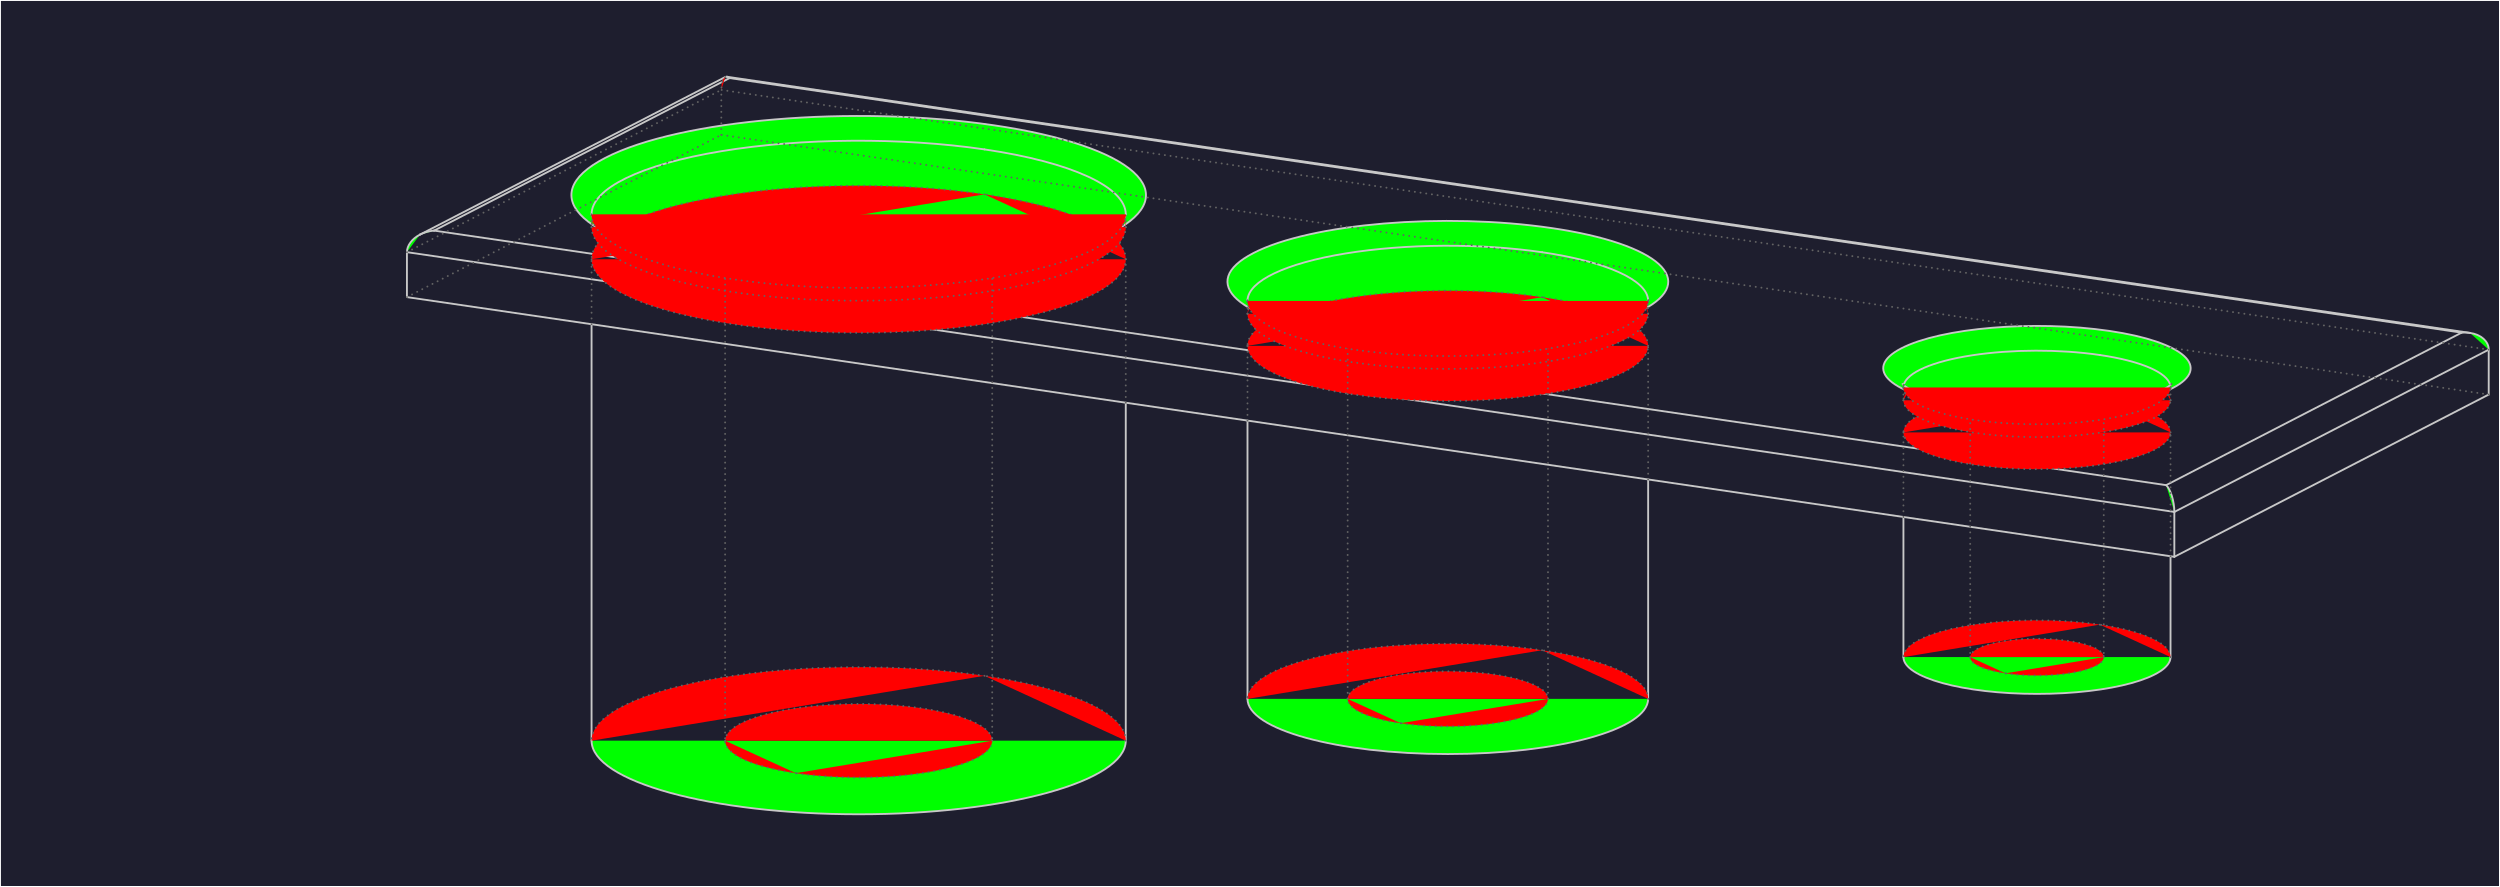
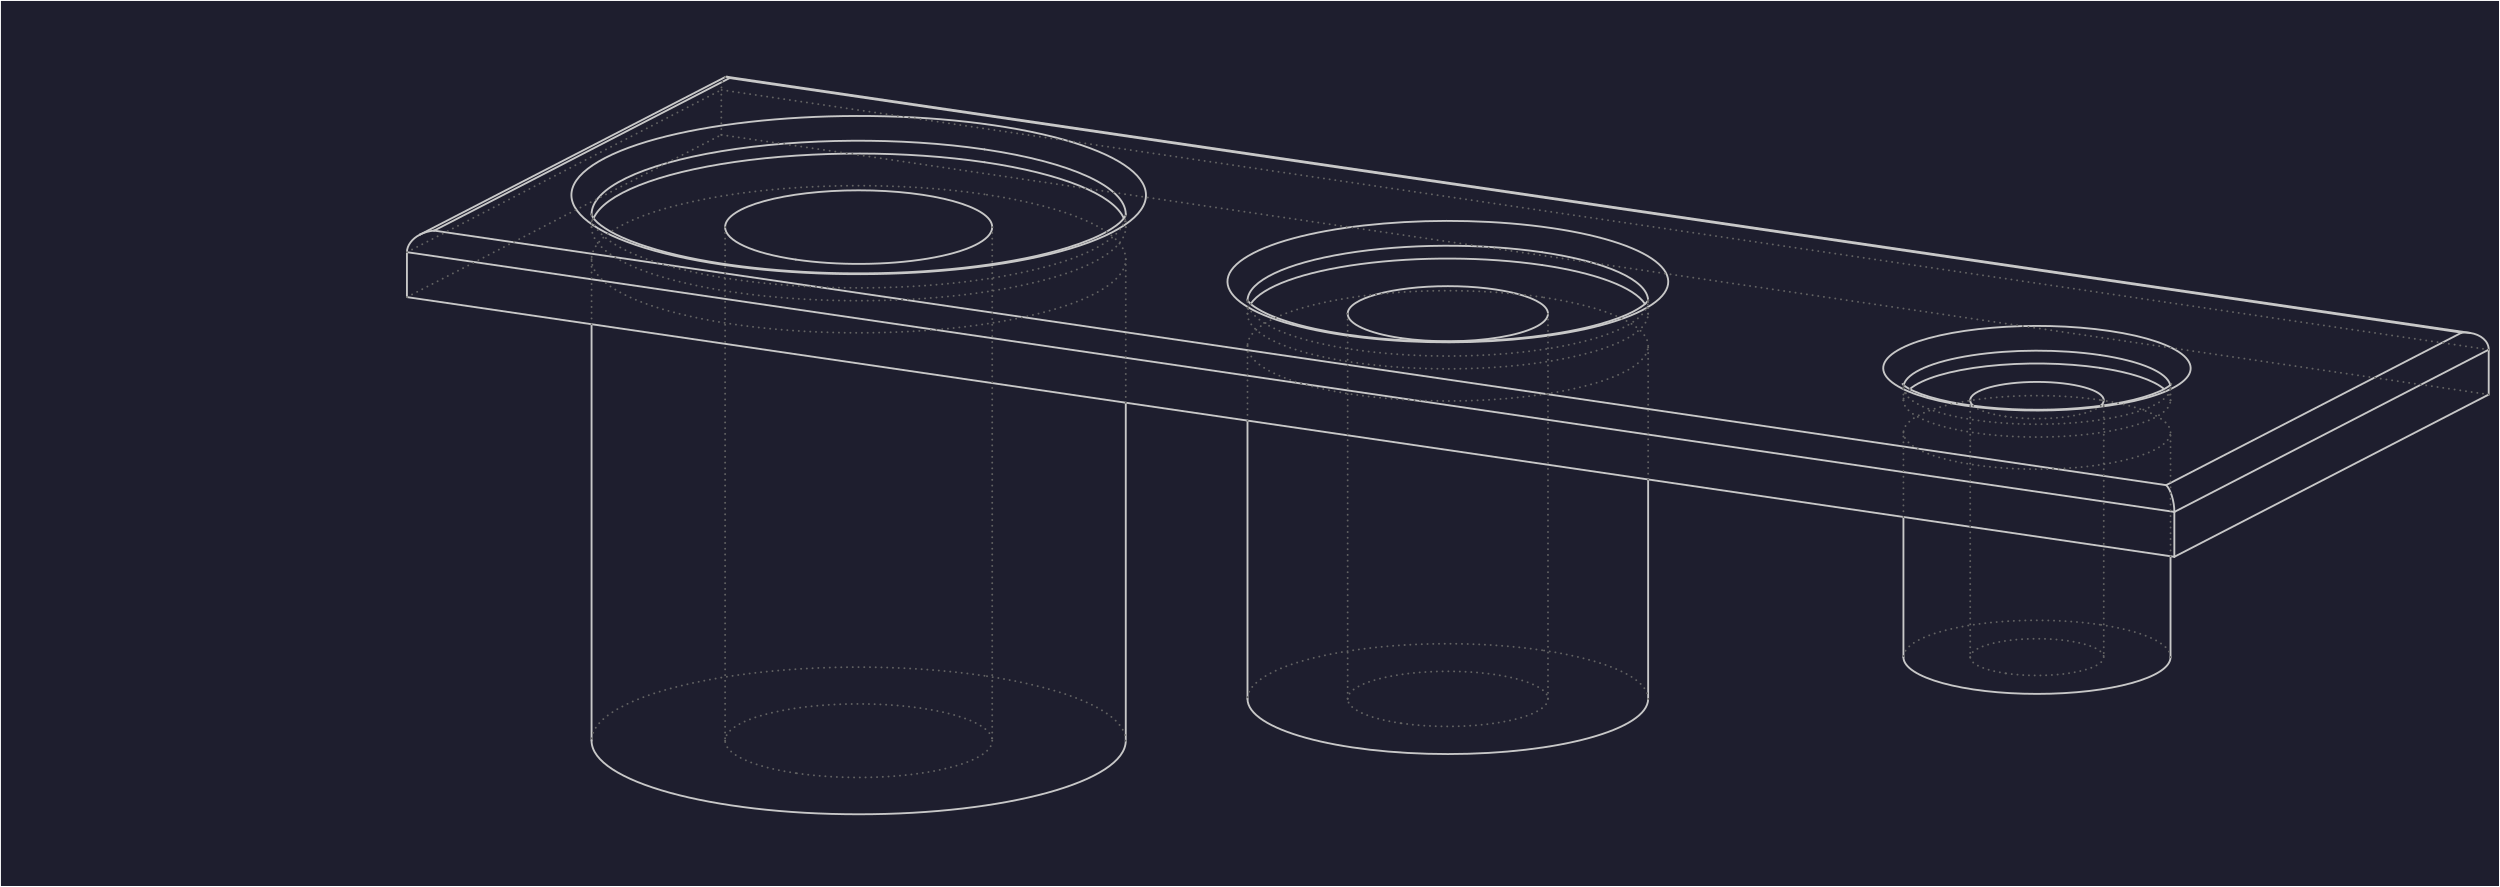
<svg xmlns="http://www.w3.org/2000/svg" width="120.09mm" height="42.606mm" viewBox="-18.719 -6.641 37.439 13.282" version="1.1">
  <g transform="scale(1,-1)" stroke-linecap="round">
    <g fill="rgb(30,30,46)" stroke="none" stroke-width="0.028">
      <path d="M -18.705,6.627 L -18.705,-6.627 L 18.705,-6.627 L 18.705,6.627 L -18.705,6.627" />
    </g>
-     <g fill="rgb(0,255,0)" stroke="rgb(200,200,200)" stroke-width="0.028" id="Visible">
+     <g fill="none" stroke="rgb(200,200,200)" stroke-width="0.028" id="Visible">
      <line x1="13.843" y1="-1.697" x2="13.843" y2="-1.025" />
      <line x1="13.843" y1="-1.697" x2="-12.625" y2="2.192" />
      <line x1="-12.625" y1="2.192" x2="-12.625" y2="2.865" />
      <line x1="18.551" y1="0.733" x2="18.551" y2="1.405" />
      <line x1="13.843" y1="-1.697" x2="18.551" y2="0.733" />
      <path d="M 13.843,-1.025 C 13.845,-0.872 13.786,-0.681 13.72,-0.624" />
      <path d="M -12.625,2.865 C -12.625,2.964 -12.549,3.067 -12.43,3.128" />
      <path d="M -12.43,3.128 Q -12.332,3.178 -12.219,3.188" />
      <path d="M 18.551,1.405 C 18.553,1.528 18.434,1.634 18.27,1.656" />
      <path d="M 18.27,1.656 Q 18.209,1.665 18.145,1.66" />
      <path d="M -7.794,5.472 Q -7.813,5.489 -7.832,5.492" />
      <path d="M -7.832,5.492 Q -7.845,5.494 -7.858,5.488" />
      <path d="M 9.786,-3.199 A 2.0,0.551 0.0 1,1 13.786,-3.199" />
      <path d="M -0.037,-3.825 A 3.0,0.826 0.0 1,1 5.963,-3.825" />
      <path d="M -9.86,-4.451 A 4.0,1.102 0.0 1,1 -1.86,-4.451" />
      <path d="M 12.727,1.133 A 2.0,0.551 0.0 0,1 9.881,0.814" />
      <path d="M 13.691,0.814 A 2.0,0.551 0.0 0,1 12.727,1.133" />
      <path d="M 4.375,2.672 A 3.0,0.826 0.0 0,1 0.011,2.09" />
      <path d="M 5.915,2.09 A 3.0,0.826 0.0 0,1 4.375,2.672" />
      <path d="M -3.976,4.212 A 4.0,1.102 0.0 0,1 -9.83,3.372" />
      <path d="M -1.889,3.372 A 4.0,1.102 0.0 0,1 -3.976,4.212" />
      <path d="M 10.831,0.565 A 1.0,0.275 180.0 0,0 10.786,0.647" />
      <path d="M 10.786,0.647 A 1.0,0.275 180.0 0,0 12.786,0.647" />
      <path d="M 12.786,0.647 A 1.0,0.275 180.0 0,0 12.741,0.565" />
      <path d="M 2.257,1.579 A 1.5,0.413 180.0 0,0 1.463,1.943" />
      <path d="M 1.463,1.943 A 1.5,0.413 180.0 0,0 4.463,1.943" />
      <path d="M 4.463,1.943 A 1.5,0.413 180.0 0,0 2.257,1.579" />
      <path d="M -6.801,2.754 A 2.0,0.551 180.0 0,0 -7.86,3.24" />
      <path d="M -7.86,3.24 A 2.0,0.551 180.0 0,0 -3.86,3.24" />
      <path d="M -3.86,3.24 A 2.0,0.551 180.0 0,0 -6.801,2.754" />
      <line x1="13.843" y1="-1.025" x2="-12.625" y2="2.865" />
      <line x1="13.843" y1="-1.025" x2="18.551" y2="1.405" />
      <line x1="13.72" y1="-0.624" x2="-12.219" y2="3.188" />
      <line x1="13.72" y1="-0.624" x2="18.145" y2="1.66" />
      <line x1="-12.219" y1="3.188" x2="-7.794" y2="5.472" />
      <line x1="18.145" y1="1.66" x2="-7.794" y2="5.472" />
      <path d="M 12.868,1.686 A 2.3,0.633 0.0 0,1 10.703,0.568 A 2.3,0.633 0.0 0,1 12.868,1.686" />
      <path d="M 4.517,3.226 A 3.3,0.909 0.0 0,1 1.41,1.622 A 3.3,0.909 0.0 0,1 4.517,3.226" />
      <path d="M -3.835,4.765 A 4.3,1.184 0.0 0,1 -7.884,2.675 A 4.3,1.184 0.0 0,1 -3.835,4.765" />
      <path d="M 12.727,1.325 A 2.0,0.551 0.0 0,1 9.79,0.874" />
      <path d="M 13.782,0.874 A 2.0,0.551 0.0 0,1 12.727,1.325" />
      <path d="M 4.375,2.864 A 3.0,0.826 0.0 0,1 -0.037,2.144" />
      <path d="M 5.963,2.144 A 3.0,0.826 0.0 0,1 4.375,2.864" />
      <path d="M -3.976,4.404 A 4.0,1.102 0.0 0,1 -9.86,3.432" />
      <path d="M -1.86,3.432 A 4.0,1.102 0.0 0,1 -3.976,4.404" />
      <line x1="-12.43" y1="3.128" x2="-7.858" y2="5.488" />
      <line x1="13.786" y1="-3.199" x2="13.786" y2="-1.689" />
      <line x1="9.786" y1="-3.199" x2="9.786" y2="-1.101" />
      <line x1="5.963" y1="-3.825" x2="5.963" y2="-0.539" />
      <line x1="-0.037" y1="-3.825" x2="-0.037" y2="0.342" />
      <line x1="-1.86" y1="-4.451" x2="-1.86" y2="0.61" />
      <line x1="-9.86" y1="-4.451" x2="-9.86" y2="1.786" />
      <line x1="18.27" y1="1.656" x2="-7.832" y2="5.492" />
      <path d="M 9.773,0.891 C 9.772,0.891 9.779,0.884 9.794,0.87 C 9.808,0.858 9.831,0.843 9.863,0.824 C 9.953,0.772 10.118,0.708 10.329,0.657 C 10.723,0.559 11.278,0.502 11.828,0.505 C 12.346,0.507 12.86,0.563 13.233,0.654 C 13.447,0.706 13.614,0.77 13.706,0.823 C 13.772,0.859 13.8,0.891 13.798,0.891" />
      <path d="M -0.039,2.147 C -0.039,2.148 -0.034,2.134 -0.005,2.105 C 0.026,2.071 0.089,2.029 0.182,1.978 C 0.356,1.886 0.633,1.791 0.974,1.717 C 1.541,1.592 2.285,1.522 3.025,1.527 C 3.857,1.53 4.68,1.629 5.239,1.788 C 5.449,1.848 5.615,1.91 5.739,1.975 C 5.835,2.027 5.899,2.07 5.931,2.104 C 5.96,2.134 5.965,2.148 5.965,2.147" />
      <path d="M -9.86,3.432 C -9.859,3.43 -9.859,3.428 -9.859,3.426 C -9.859,3.424 -9.857,3.42 -9.855,3.414 C -9.852,3.402 -9.836,3.379 -9.808,3.345 C -9.768,3.298 -9.693,3.242 -9.583,3.177 C -9.363,3.051 -9.006,2.921 -8.562,2.818 C -7.795,2.639 -6.764,2.539 -5.742,2.548 C -4.604,2.555 -3.484,2.699 -2.751,2.927 C -2.494,3.006 -2.291,3.089 -2.14,3.175 C -2.028,3.241 -1.952,3.297 -1.911,3.345 C -1.882,3.379 -1.866,3.402 -1.863,3.415 C -1.86,3.424 -1.859,3.43 -1.86,3.432" />
    </g>
-     <g fill="rgb(255,0,0)" stroke="rgb(99,99,99)" stroke-width="0.028" id="Hidden" stroke-dasharray="0.001 0.085">
+     <g fill="none" stroke="rgb(99,99,99)" stroke-width="0.028" id="Hidden" stroke-dasharray="0.001 0.085">
      <line x1="-12.625" y1="2.192" x2="-7.917" y2="4.622" />
      <line x1="18.551" y1="0.733" x2="-7.917" y2="4.622" />
      <path d="M 12.727,0.652 A 2.0,0.551 0.0 0,1 9.786,0.166" />
      <path d="M 9.786,0.166 A 2.0,0.551 0.0 1,1 13.786,0.166" />
      <path d="M 13.786,0.166 A 2.0,0.551 0.0 0,1 12.727,0.652" />
      <path d="M 4.375,2.191 A 3.0,0.826 0.0 0,1 -0.037,1.462" />
      <path d="M -0.037,1.462 A 3.0,0.826 0.0 1,1 5.963,1.462" />
      <path d="M 5.963,1.462 A 3.0,0.826 0.0 0,1 4.375,2.191" />
      <path d="M -3.976,3.731 A 4.0,1.102 0.0 0,1 -9.86,2.759" />
      <path d="M -9.86,2.759 A 4.0,1.102 0.0 1,1 -1.86,2.759" />
      <path d="M -1.86,2.759 A 4.0,1.102 0.0 0,1 -3.976,3.731" />
      <line x1="-7.917" y1="4.622" x2="-7.917" y2="5.295" />
      <path d="M -7.858,5.488 C -7.894,5.47 -7.917,5.394 -7.917,5.295" />
      <path d="M 12.727,-2.713 A 2.0,0.551 0.0 0,1 9.786,-3.199" />
      <path d="M 13.786,-3.199 A 2.0,0.551 0.0 0,1 12.727,-2.713" />
      <path d="M 4.375,-3.096 A 3.0,0.826 0.0 0,1 -0.037,-3.825" />
      <path d="M 5.963,-3.825 A 3.0,0.826 0.0 0,1 4.375,-3.096" />
      <path d="M -3.976,-3.479 A 4.0,1.102 0.0 0,1 -9.86,-4.451" />
      <path d="M -1.86,-4.451 A 4.0,1.102 0.0 0,1 -3.976,-3.479" />
      <path d="M 11.315,-3.442 A 1.0,0.275 180.0 0,0 10.786,-3.199" />
      <path d="M 10.786,-3.199 A 1.0,0.275 180.0 0,0 12.786,-3.199" />
      <path d="M 12.786,-3.199 A 1.0,0.275 180.0 0,0 11.315,-3.442" />
      <path d="M 2.257,-4.189 A 1.5,0.413 180.0 0,0 1.463,-3.825" />
      <path d="M 1.463,-3.825 A 1.5,0.413 180.0 0,0 4.463,-3.825" />
      <path d="M 4.463,-3.825 A 1.5,0.413 180.0 0,0 2.257,-4.189" />
      <path d="M -6.801,-4.937 A 2.0,0.551 180.0 0,0 -7.86,-4.451" />
      <path d="M -7.86,-4.451 A 2.0,0.551 180.0 0,0 -3.86,-4.451" />
      <path d="M -3.86,-4.451 A 2.0,0.551 180.0 0,0 -6.801,-4.937" />
      <path d="M 9.881,0.814 A 2.0,0.551 0.0 0,1 9.786,0.647" />
      <path d="M 9.786,0.647 A 2.0,0.551 0.0 1,1 13.786,0.647" />
      <path d="M 13.786,0.647 A 2.0,0.551 0.0 0,1 13.691,0.814" />
      <path d="M 0.011,2.09 A 3.0,0.826 0.0 0,1 -0.037,1.943" />
      <path d="M -0.037,1.943 A 3.0,0.826 0.0 1,1 5.963,1.943" />
      <path d="M 5.963,1.943 A 3.0,0.826 0.0 0,1 5.915,2.09" />
      <path d="M -9.83,3.372 A 4.0,1.102 0.0 0,1 -9.86,3.24" />
      <path d="M -9.86,3.24 A 4.0,1.102 0.0 1,1 -1.86,3.24" />
      <path d="M -1.86,3.24 A 4.0,1.102 0.0 0,1 -1.889,3.372" />
      <path d="M 11.315,0.404 A 1.0,0.275 180.0 0,0 10.831,0.565" />
      <path d="M 12.741,0.565 A 1.0,0.275 180.0 0,0 11.315,0.404" />
      <line x1="13.786" y1="-1.689" x2="13.786" y2="0.166" />
      <line x1="9.786" y1="-1.101" x2="9.786" y2="0.166" />
      <line x1="5.963" y1="-0.539" x2="5.963" y2="1.462" />
      <line x1="-0.037" y1="0.342" x2="-0.037" y2="1.462" />
      <line x1="-1.86" y1="0.61" x2="-1.86" y2="2.759" />
      <line x1="-9.86" y1="1.786" x2="-9.86" y2="2.759" />
      <path d="M 9.786,0.839 C 9.787,0.865 9.774,0.891 9.773,0.891" />
      <path d="M 13.798,0.891 C 13.797,0.891 13.785,0.865 13.786,0.839" />
      <path d="M -0.037,2.135 Q -0.038,2.146 -0.039,2.147" />
      <path d="M 5.965,2.147 Q 5.964,2.146 5.963,2.135" />
      <line x1="13.786" y1="0.647" x2="13.786" y2="0.839" />
      <line x1="9.786" y1="0.647" x2="9.786" y2="0.839" />
      <line x1="5.963" y1="1.943" x2="5.963" y2="2.135" />
      <line x1="-0.037" y1="1.943" x2="-0.037" y2="2.135" />
      <line x1="-1.86" y1="3.24" x2="-1.86" y2="3.432" />
      <line x1="-9.86" y1="3.24" x2="-9.86" y2="3.432" />
      <line x1="10.786" y1="0.647" x2="10.786" y2="-3.199" />
      <line x1="12.786" y1="0.647" x2="12.786" y2="-3.199" />
      <line x1="1.463" y1="1.943" x2="1.463" y2="-3.825" />
      <line x1="4.463" y1="1.943" x2="4.463" y2="-3.825" />
      <line x1="-7.86" y1="3.24" x2="-7.86" y2="-4.451" />
      <line x1="-3.86" y1="3.24" x2="-3.86" y2="-4.451" />
      <line x1="-12.625" y1="2.865" x2="-7.917" y2="5.295" />
      <line x1="18.551" y1="1.405" x2="-7.917" y2="5.295" />
      <path d="M 9.79,0.874 A 2.0,0.551 0.0 0,1 9.786,0.839" />
      <path d="M 9.786,0.839 A 2.0,0.551 0.0 1,1 13.786,0.839" />
      <path d="M 13.786,0.839 A 2.0,0.551 0.0 0,1 13.782,0.874" />
      <path d="M -0.037,2.144 A 3.0,0.826 0.0 0,1 -0.037,2.135" />
      <path d="M -0.037,2.135 A 3.0,0.826 0.0 1,1 5.963,2.135" />
      <path d="M 5.963,2.135 A 3.0,0.826 0.0 0,1 5.963,2.144" />
      <path d="M -9.86,3.432 A 4.0,1.102 0.0 1,1 -1.86,3.432" />
    </g>
  </g>
</svg>
